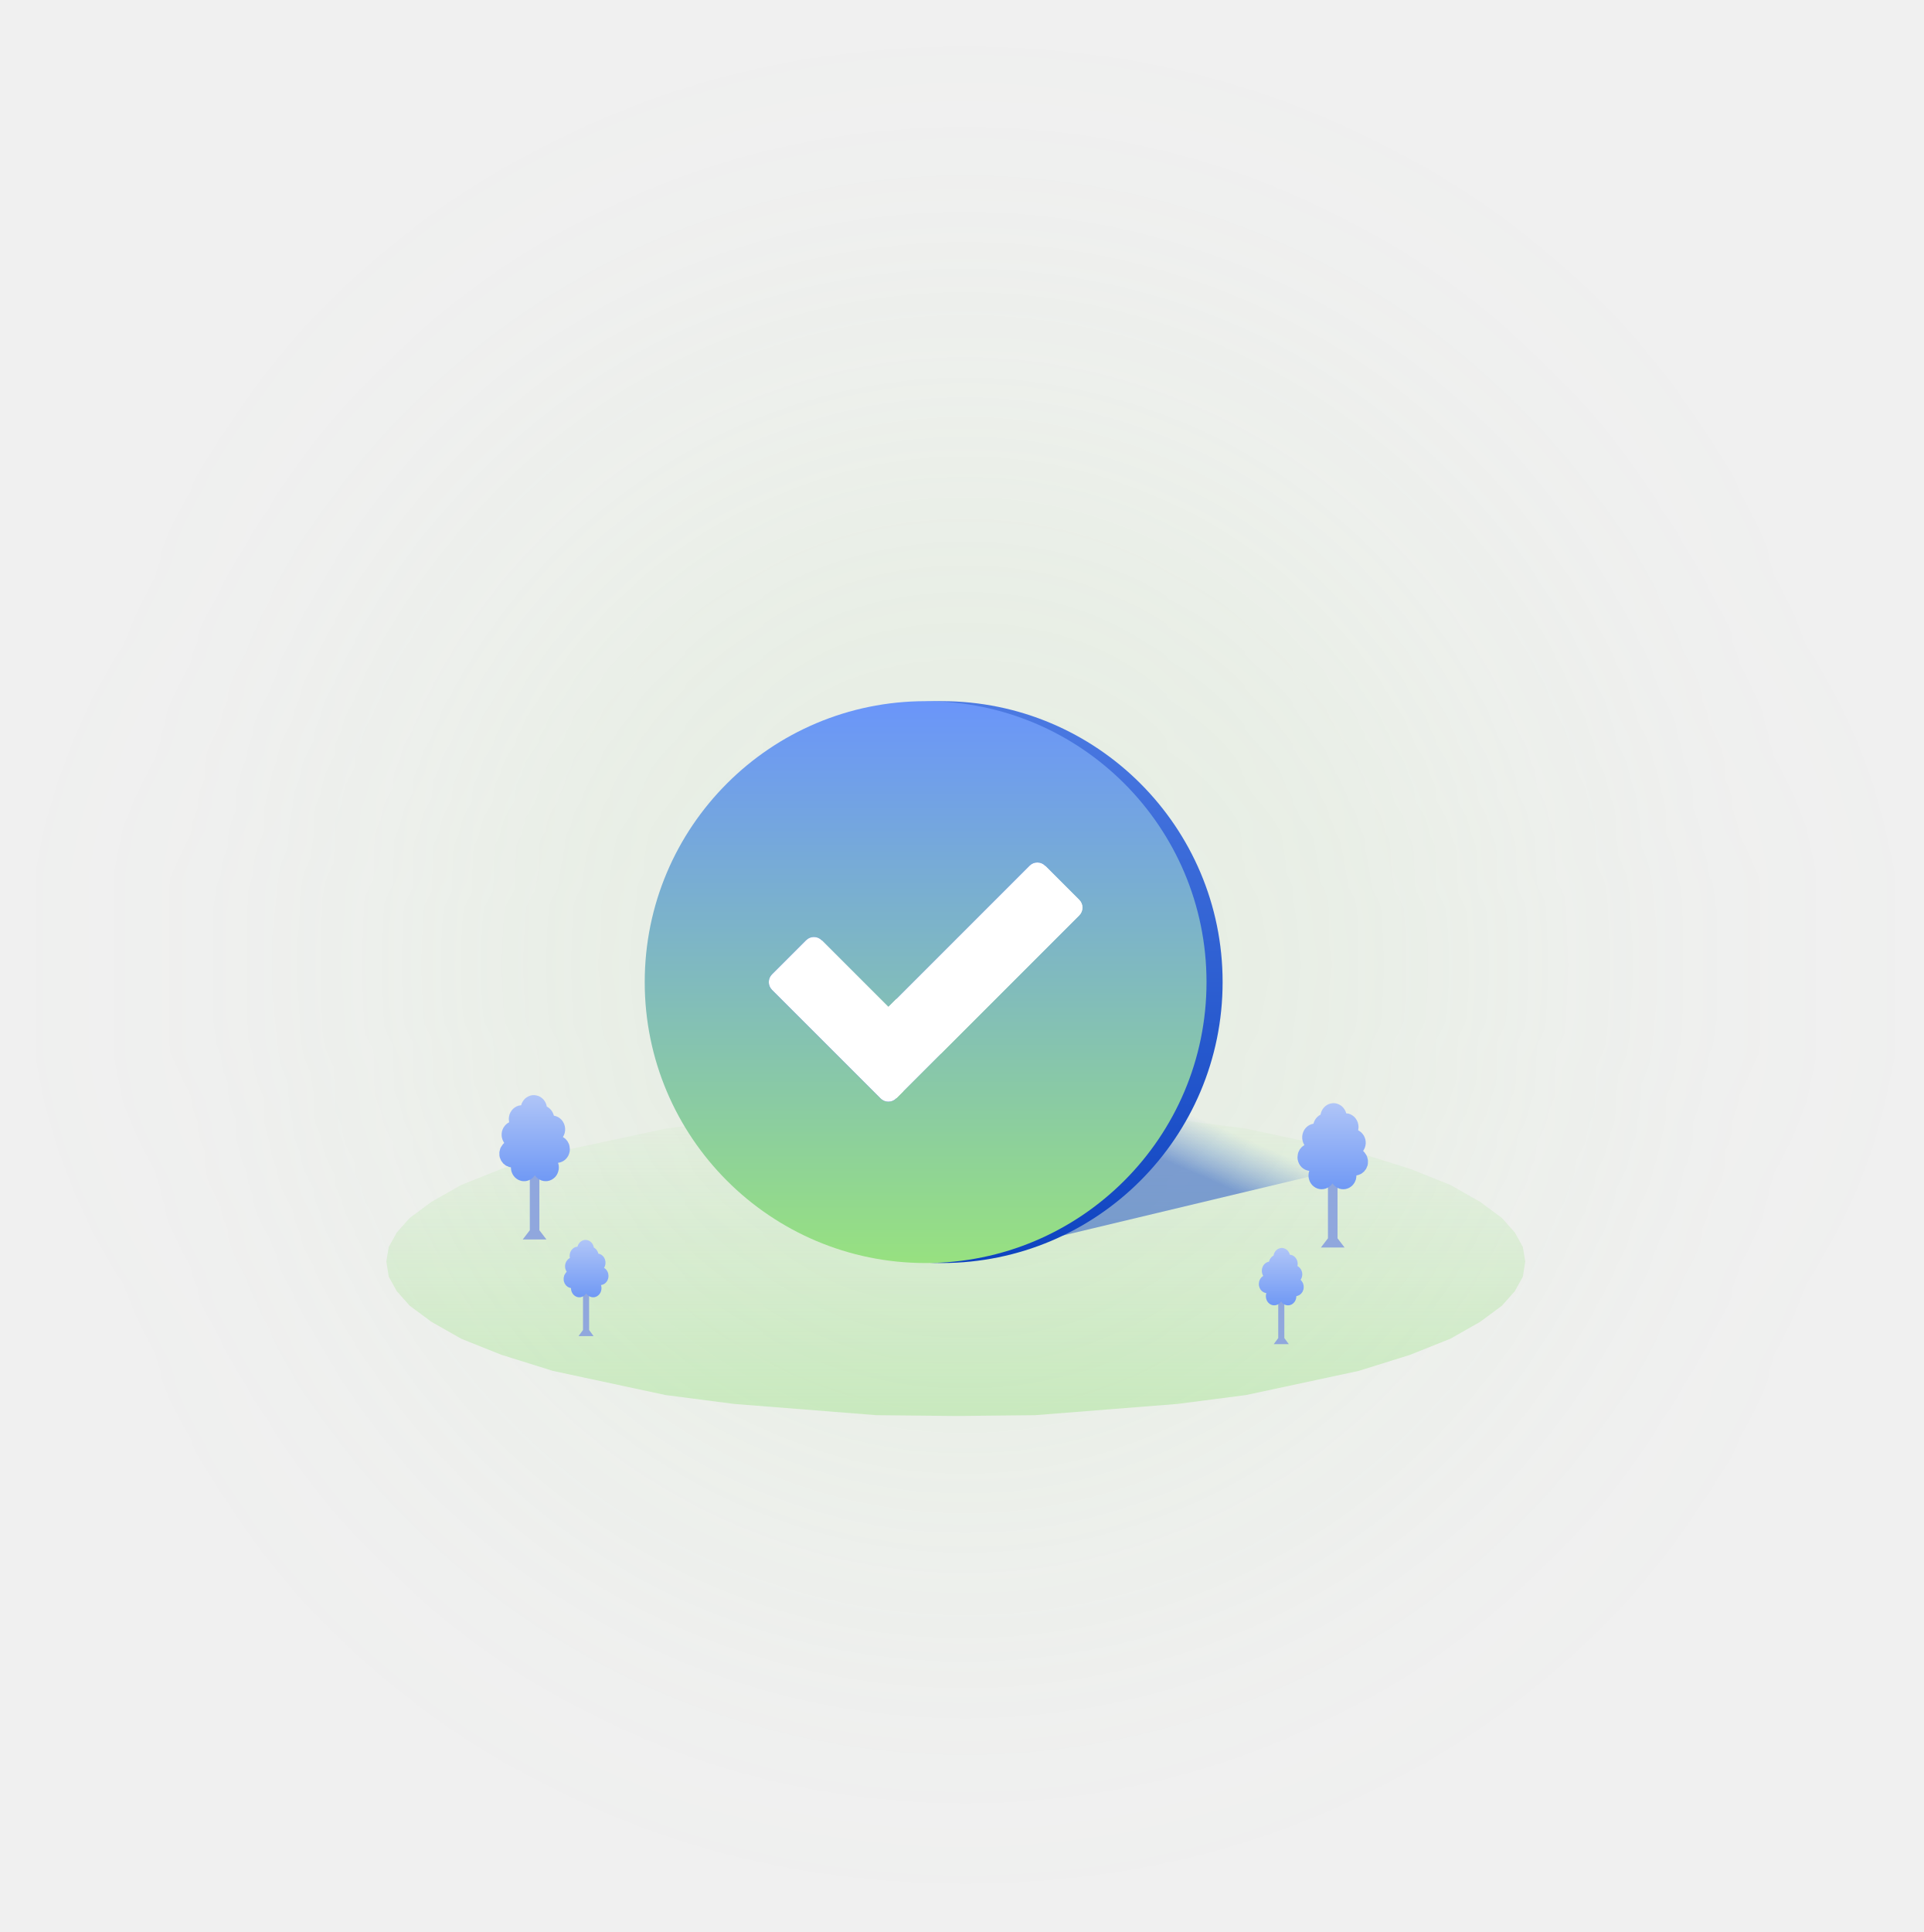
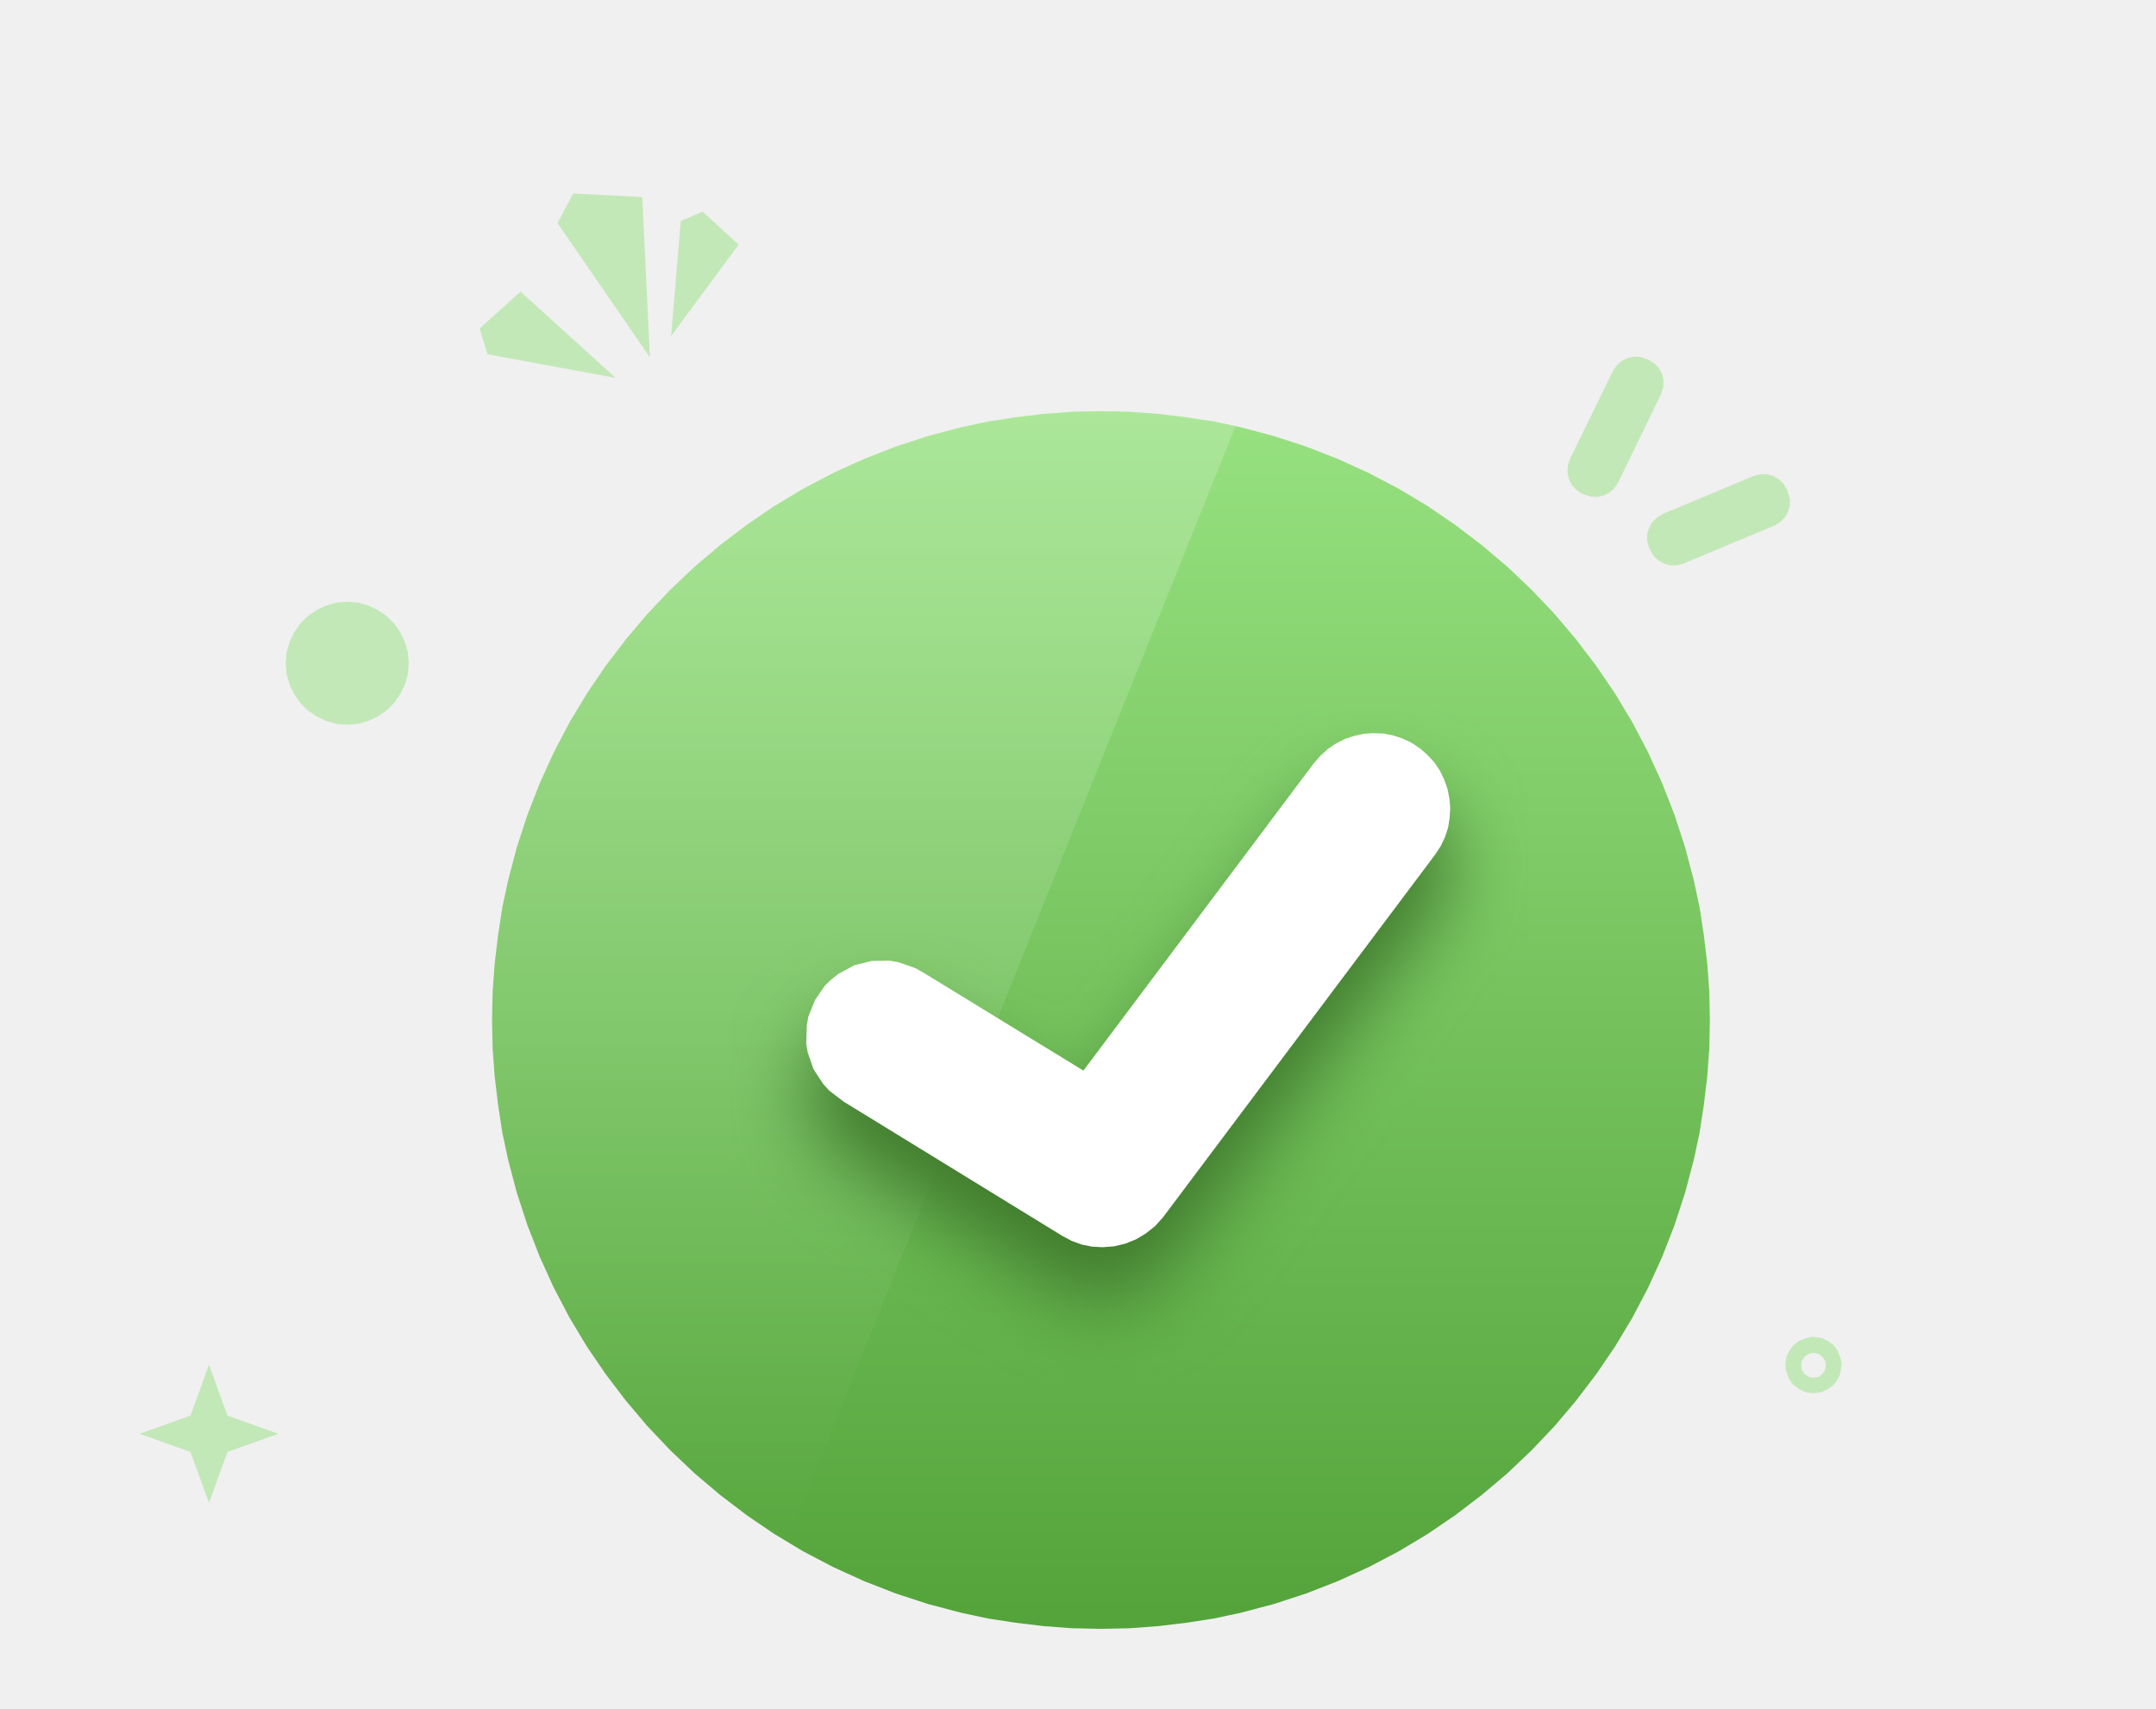
- <svg xmlns="http://www.w3.org/2000/svg" width="239" height="240" viewBox="0 0 239 240" fill="none">
-   <g filter="url(#filter0_f_11_854)">
-     <path fill-rule="evenodd" clip-rule="evenodd" d="M191 119.9L190.7 125.8L190.1 131.6L188.9 137.2L187.4 142.6L185.4 147.9L183 152.9L180.3 157.7L177.3 162.3L173.9 166.7L170.2 170.7L166.2 174.4L161.9 177.9L157.3 181L152.6 183.7L147.6 186.1L142.4 188.1L137 189.7L131.5 190.8L125.8 191.5L119.9 191.7L114 191.5L108.3 190.8L102.8 189.7L97.4 188.1L92.2 186.1L87.2 183.7L82.4 181L77.9 177.9L73.6 174.4L69.6 170.7L65.9 166.7L62.5 162.3L59.4 157.7L56.7 152.9L54.4 147.9L52.4 142.6L50.8 137.2L49.7 131.6L49 125.8L48.8 119.9L49 113.9L49.7 108.1L50.8 102.6L52.4 97.2L54.4 91.9L56.7 86.8L59.4 82L62.5 77.4L65.9 73.1L69.6 69L73.6 65.3L77.9 61.9L82.4 58.8L87.2 56L92.2 53.7L97.4 51.7L102.8 50.1L108.3 49L114 48.3L119.9 48L125.8 48.3L131.5 49L137 50.1L142.4 51.7L147.6 53.7L152.6 56L157.3 58.8L161.9 61.9L166.2 65.3L170.2 69L173.9 73.1L177.3 77.4L180.3 82L183 86.8L185.4 91.9L187.4 97.2L188.9 102.6L190.1 108.1L190.7 113.9L191 119.9Z" fill="#97E180" fill-opacity="0.1" />
+ <svg xmlns="http://www.w3.org/2000/svg" width="111" height="88" viewBox="0 0 111 88" fill="none">
+   <g clip-path="url(#clip0_520_6437)">
+     <path d="M10.759 70.273L11.71 72.894L14.33 73.829L11.71 74.765L10.759 77.386L9.807 74.765L7.187 73.829L9.807 72.894L10.759 70.273Z" fill="#97E180" fill-opacity="0.5" />
+     <path d="M33.459 18.399L28.701 11.489L29.512 9.961L33.069 10.148L33.459 18.399Z" fill="#97E180" fill-opacity="0.5" />
+     <path d="M31.696 19.459L25.099 18.242L24.693 16.916L26.799 15.014L31.696 19.459Z" fill="#97E180" fill-opacity="0.5" />
+     <path d="M34.55 17.307L35.049 11.38L36.172 10.896L38.028 12.597L34.55 17.307Z" fill="#97E180" fill-opacity="0.5" />
+     <path d="M93.366 71.739L92.976 71.692L92.633 71.536L92.337 71.318L92.118 71.022L91.947 70.553L91.916 70.288L91.962 69.898L92.118 69.555L92.337 69.259L92.633 69.041L93.101 68.869L93.366 68.838L93.756 68.885L94.099 69.041L94.396 69.259L94.614 69.555L94.785 70.023L94.817 70.288L94.723 70.803L94.614 71.022L94.396 71.318L94.099 71.536L93.756 71.692L93.366 71.739ZM93.366 69.665L93.117 69.711L92.914 69.852L92.773 70.054L92.727 70.304L92.773 70.553L92.914 70.756L93.117 70.897L93.366 70.944L93.616 70.897L93.819 70.756L93.959 70.553L94.006 70.304L93.959 70.054L93.819 69.852L93.616 69.711L93.366 69.665Z" fill="#97E180" fill-opacity="0.5" />
+     <path d="M21.043 34.151L20.997 34.728L20.841 35.258L20.607 35.741L20.295 36.194L19.92 36.568L19.468 36.88L18.985 37.114L18.454 37.27L17.877 37.317L17.3 37.27L16.77 37.114L16.286 36.88L15.834 36.568L15.46 36.194L15.148 35.741L14.914 35.258L14.758 34.728L14.711 34.151L14.758 33.574L14.914 33.043L15.148 32.56L15.46 32.107L15.834 31.733L16.286 31.421L16.77 31.187L17.3 31.031L17.877 30.984L18.454 31.031L18.985 31.187L19.468 31.421L19.92 31.733L20.295 32.107L20.607 32.56L20.841 33.043L20.997 33.574L21.043 34.151Z" fill="#97E180" fill-opacity="0.5" />
+     <path d="M80.826 23.639L83.041 19.1L83.244 18.804L83.493 18.585L83.805 18.43L84.133 18.367L84.46 18.383L84.913 18.539L85.209 18.741L85.427 18.991L85.583 19.287L85.646 19.615L85.63 19.942L85.521 20.286L83.306 24.855L83.103 25.152L82.854 25.37L82.542 25.526L82.214 25.589L81.887 25.573L81.434 25.417L81.138 25.214L80.92 24.965L80.764 24.653L80.701 24.325L80.717 23.998L80.826 23.639Z" fill="#97E180" fill-opacity="0.5" />
+     <path d="M85.615 26.461L90.278 24.512L90.637 24.418H90.964L91.292 24.512L91.588 24.683L91.822 24.917L92.009 25.229L92.15 25.681V26.024L92.056 26.352L91.885 26.648L91.65 26.882L91.339 27.069L86.675 29.019L86.316 29.113H85.989L85.661 29.019L85.365 28.848L85.131 28.613L84.897 28.192L84.803 27.834V27.506L84.897 27.179L85.069 26.882L85.303 26.648L85.615 26.461Z" fill="#97E180" fill-opacity="0.5" />
+     <path d="M88.032 52.524L88.001 54.021L87.892 55.471L87.72 56.906L87.502 58.326L87.205 59.714L86.753 61.429L86.207 63.098L85.568 64.736L84.85 66.311L84.039 67.855L83.15 69.337L82.183 70.756L81.138 72.129L80.031 73.439L78.845 74.687L77.598 75.872L76.287 76.98L74.915 78.025L73.496 78.992L72.014 79.881L70.47 80.692L68.895 81.409L67.257 82.049L65.588 82.594L63.872 83.047L62.484 83.343L61.065 83.561L59.63 83.733L58.179 83.842L56.682 83.873L55.185 83.842L53.734 83.733L52.3 83.561L50.88 83.343L49.492 83.047L47.776 82.594L46.108 82.049L44.47 81.409L42.895 80.692L41.35 79.881L39.869 78.992L38.45 78.025L37.077 76.98L35.767 75.872L34.519 74.687L33.334 73.439L32.226 72.129L31.181 70.756L30.214 69.337L29.325 67.855L28.514 66.311L27.797 64.736L27.157 63.098L26.611 61.429L26.159 59.714L25.863 58.326L25.644 56.906L25.473 55.471L25.364 54.021L25.332 52.524L25.364 51.026L25.473 49.576L25.644 48.141L25.863 46.721L26.159 45.333L26.611 43.618L27.157 41.949L27.797 40.311L28.514 38.736L29.325 37.192L30.214 35.71L31.181 34.291L32.226 32.918L33.334 31.608L34.519 30.36L35.767 29.175L37.077 28.068L38.45 27.023L39.869 26.056L41.35 25.167L42.895 24.356L44.47 23.638L46.108 22.999L47.776 22.453L49.492 22L50.88 21.704L52.3 21.486L53.734 21.314L55.185 21.205L56.682 21.174L58.179 21.205L59.63 21.314L61.065 21.486L62.484 21.704L63.872 22L65.588 22.453L67.257 22.999L68.895 23.638L70.47 24.356L72.014 25.167L73.496 26.056L74.915 27.023L76.287 28.068L77.598 29.175L78.845 30.36L80.031 31.608L81.138 32.918L82.183 34.291L83.15 35.71L84.039 37.192L84.85 38.736L85.568 40.311L86.207 41.949L86.753 43.618L87.205 45.333L87.502 46.721L87.72 48.141L87.892 49.576L88.001 51.026L88.032 52.524Z" fill="url(#paint0_linear_520_6437)" />
+     <path d="M63.607 21.954L61.923 21.61L60.207 21.377L58.46 21.221L56.667 21.174L55.169 21.205L53.719 21.314L52.284 21.486L50.865 21.704L49.477 22L47.761 22.453L46.092 22.999L44.454 23.638L42.879 24.356L41.335 25.167L39.853 26.056L38.434 27.023L37.061 28.068L35.751 29.175L34.504 30.36L33.318 31.608L32.211 32.918L31.166 34.291L30.199 35.71L29.31 37.192L28.499 38.736L27.781 40.311L27.142 41.949L26.596 43.618L26.143 45.333L25.847 46.721L25.629 48.141L25.457 49.576L25.348 51.026L25.317 52.524L25.364 54.239L25.504 55.908L25.722 57.561L26.019 59.168L26.409 60.774L26.877 62.334L27.422 63.847L28.046 65.329L28.748 66.779L29.512 68.183L30.339 69.54L31.244 70.85L32.195 72.129L33.224 73.33L34.301 74.484L35.439 75.591L36.64 76.636L37.888 77.619L39.182 78.539L40.524 79.397L63.607 21.954Z" fill="url(#paint1_linear_520_6437)" />
+     <g filter="url(#filter0_f_520_6437)">
+       <path d="M56.76 67.107L56.214 67.075L55.684 66.966L55.169 66.779L54.701 66.529L43.425 59.605L42.988 59.292L42.614 58.949L42.286 58.544L42.021 58.123L41.818 57.655L41.662 57.187L41.584 56.688L41.569 56.189L41.6 55.69L41.709 55.191L41.896 54.707L42.146 54.224L42.458 53.787L42.801 53.413L43.206 53.085L43.628 52.82L44.096 52.617L44.563 52.461L45.063 52.383L45.562 52.367L46.061 52.399L46.56 52.508L47.043 52.695L47.527 52.945L55.778 58.014L67.631 42.198L67.99 41.793L68.38 41.45L68.801 41.169L69.253 40.935L69.721 40.763L70.22 40.67L70.719 40.623L71.219 40.654L71.718 40.748L72.201 40.904L72.669 41.122L73.121 41.419L73.527 41.777L73.87 42.167L74.151 42.588L74.385 43.041L74.556 43.508L74.65 44.008L74.697 44.507L74.665 45.006L74.572 45.505L74.416 45.988L74.198 46.456L73.901 46.909L59.895 65.562L59.49 66.015L59.022 66.389L58.507 66.701L57.961 66.919L57.368 67.06L56.76 67.107Z" fill="#407B2D" />
+     </g>
+     <path d="M56.76 64.222L56.214 64.191L55.684 64.082L55.169 63.894L54.701 63.645L43.425 56.72L42.692 56.158L42.38 55.815L41.881 55.051L41.584 54.193L41.507 53.741L41.538 52.805L41.616 52.353L41.959 51.495L42.474 50.746L42.801 50.434L43.16 50.153L43.986 49.701L44.875 49.483L45.796 49.467L46.248 49.545L47.106 49.842L47.527 50.075L55.778 55.129L67.631 39.314L67.99 38.908L68.364 38.565L68.785 38.284L69.238 38.05L69.721 37.894L70.205 37.785L70.704 37.754L71.203 37.77L71.702 37.863L72.186 38.019L72.653 38.237L73.106 38.534L73.511 38.892L73.854 39.267L74.135 39.688L74.353 40.14L74.525 40.624L74.619 41.107L74.665 41.606L74.634 42.105L74.556 42.605L74.4 43.088L74.182 43.556L73.886 44.008L59.88 62.678L59.474 63.13L59.006 63.504L58.492 63.816L57.946 64.035L57.368 64.175L56.76 64.222Z" fill="white" />
  </g>
-   <path fill-rule="evenodd" clip-rule="evenodd" d="M189.5 156.7L189.2 158.6L188.2 160.4L186.6 162.2L183.9 164.2L180.2 166.3L175.2 168.3L168.8 170.3L154.8 173.3L146.3 174.4L128.6 175.8L118.8 175.9L108.9 175.8L91.2 174.4L82.7 173.3L68.7 170.3L62.3 168.3L57.3 166.3L53.6 164.2L50.9 162.2L49.3 160.4L48.3 158.6L48 156.7L48.3 154.9L49.3 153.1L50.9 151.3L53.6 149.3L57.3 147.2L62.3 145.2L68.7 143.2L82.7 140.2L91.2 139.1L108.9 137.7L118.8 137.6L128.6 137.7L146.3 139.1L154.8 140.2L168.8 143.2L175.2 145.2L180.2 147.2L183.9 149.3L186.6 151.3L188.2 153.1L189.2 154.9L189.5 156.7Z" fill="url(#paint0_linear_11_854)" />
-   <path fill-rule="evenodd" clip-rule="evenodd" d="M175.5 143.1L174 141.4L168.5 139.1L163.8 137.7L153.2 135.2L142.1 133.3L128.3 131.7L124.6 131.9L124.4 132.2L125.4 133.4L116.9 130.9L112.7 130.3L111.2 130.5L109.9 131.6L109.7 132.6L128.2 154.4L175.5 143.1Z" fill="url(#paint1_linear_11_854)" />
-   <path d="M117 87.101C97.725 87.101 82.101 102.726 82.101 122C82.101 141.274 97.725 156.899 117 156.899C136.274 156.899 151.899 141.274 151.899 122C151.899 102.726 136.274 87.101 117 87.101ZM136.086 113.71L113.336 136.46C112.804 136.992 111.941 136.992 111.409 136.46L97.913 122.963C97.382 122.432 97.382 121.568 97.913 121.036L102.155 116.795C102.687 116.262 103.55 116.262 104.082 116.795L112.373 125.084L129.918 107.54C130.449 107.008 131.313 107.008 131.845 107.54L136.087 111.782C136.619 112.314 136.619 113.178 136.086 113.71Z" fill="url(#paint2_linear_11_854)" />
-   <path d="M115 87.101C95.725 87.101 80.101 102.726 80.101 122C80.101 141.274 95.725 156.899 115 156.899C134.274 156.899 149.899 141.274 149.899 122C149.899 102.726 134.274 87.101 115 87.101ZM134.086 113.71L111.336 136.46C110.804 136.992 109.941 136.992 109.409 136.46L95.913 122.963C95.382 122.432 95.382 121.568 95.913 121.036L100.155 116.795C100.687 116.262 101.55 116.262 102.082 116.795L110.373 125.084L127.918 107.54C128.449 107.008 129.313 107.008 129.845 107.54L134.087 111.782C134.619 112.314 134.619 113.178 134.086 113.71Z" fill="url(#paint3_linear_11_854)" />
-   <path d="M134.086 113.71L111.336 136.46C110.804 136.992 109.941 136.992 109.409 136.46L95.913 122.963C95.382 122.432 95.382 121.568 95.913 121.036L100.155 116.795C100.687 116.263 101.55 116.263 102.082 116.795L110.373 125.084L127.918 107.541C128.449 107.008 129.313 107.008 129.845 107.541L134.087 111.782C134.619 112.314 134.619 113.178 134.086 113.71Z" fill="white" />
-   <path d="M67.889 153.969L67.013 152.826V143.536H65.824V152.826L64.948 153.969H67.889Z" fill="#90A7DD" />
-   <path d="M70.8 142.746L70.748 142.339L70.695 142.144L70.516 141.784L70.261 141.478L69.939 141.244L70.074 140.985L70.164 140.719L70.209 140.437V140.148L70.164 139.866L70.074 139.592L69.939 139.334L69.775 139.115L69.565 138.919L69.341 138.77L69.086 138.661L68.817 138.59L68.735 138.348L68.63 138.129L68.495 137.925L68.331 137.745L68.144 137.589L67.934 137.464L67.874 137.205L67.777 136.97L67.65 136.751L67.493 136.556L67.313 136.391L67.111 136.25L66.894 136.149L66.654 136.078L66.4 136.039L66.146 136.047L65.906 136.094L65.682 136.18L65.465 136.297L65.27 136.438L65.098 136.618L64.948 136.822L64.829 137.049L64.746 137.299L64.462 137.338L64.2 137.432L63.968 137.565L63.751 137.737L63.572 137.941L63.422 138.176L63.309 138.426L63.242 138.708L63.212 139.005L63.257 139.412L63.048 139.537L62.861 139.686L62.696 139.874L62.554 140.077L62.449 140.297L62.367 140.539L62.329 140.797L62.322 141.048L62.352 141.29L62.419 141.533L62.516 141.76L62.644 141.979L62.486 142.136L62.239 142.496L62.15 142.691L62.045 143.122L62.052 143.56L62.097 143.787L62.269 144.194L62.531 144.538L62.868 144.804L63.265 144.969L63.474 145.008L63.497 145.274L63.541 145.509L63.624 145.728L63.729 145.939L63.863 146.127L64.02 146.299L64.2 146.44L64.402 146.565L64.619 146.651L64.851 146.714L65.083 146.73L65.308 146.722L65.532 146.675L65.749 146.597L65.951 146.495L66.138 146.354L66.303 146.19L66.452 146.002L66.624 146.221L66.827 146.401L67.044 146.542L67.283 146.644L67.522 146.706L67.784 146.73L68.039 146.714L68.293 146.651L68.548 146.542L68.772 146.393L68.974 146.213L69.139 146.002L69.266 145.775L69.356 145.524L69.416 145.266L69.431 144.992L69.408 144.726L69.333 144.452L69.61 144.39L69.857 144.296L70.082 144.163L70.291 143.99L70.463 143.787L70.606 143.56L70.71 143.302L70.778 143.036L70.8 142.746Z" fill="url(#paint4_linear_11_854)" />
-   <path d="M164.111 154.969L164.986 153.826V144.536H166.176V153.826L167.052 154.969H164.111Z" fill="#90A7DD" />
-   <path d="M161.2 143.746L161.252 143.339L161.305 143.144L161.484 142.784L161.739 142.478L162.061 142.244L161.926 141.985L161.836 141.719L161.791 141.437V141.148L161.836 140.866L161.926 140.592L162.061 140.334L162.225 140.115L162.435 139.919L162.659 139.77L162.914 139.661L163.183 139.59L163.265 139.348L163.37 139.129L163.505 138.925L163.669 138.745L163.856 138.589L164.066 138.464L164.126 138.205L164.223 137.97L164.35 137.751L164.507 137.556L164.687 137.391L164.889 137.25L165.106 137.149L165.346 137.078L165.6 137.039L165.854 137.047L166.094 137.094L166.318 137.18L166.535 137.297L166.73 137.438L166.902 137.618L167.052 137.822L167.171 138.049L167.254 138.299L167.538 138.338L167.8 138.432L168.032 138.565L168.249 138.737L168.429 138.941L168.578 139.176L168.69 139.426L168.758 139.708L168.788 140.005L168.743 140.412L168.952 140.537L169.139 140.686L169.304 140.874L169.446 141.077L169.551 141.297L169.633 141.539L169.671 141.797L169.678 142.048L169.648 142.29L169.581 142.533L169.484 142.76L169.356 142.979L169.514 143.136L169.761 143.496L169.85 143.691L169.955 144.122L169.948 144.56L169.903 144.787L169.731 145.194L169.469 145.538L169.132 145.804L168.735 145.969L168.526 146.008L168.503 146.274L168.458 146.509L168.376 146.728L168.271 146.939L168.137 147.127L167.98 147.299L167.8 147.44L167.598 147.565L167.381 147.651L167.149 147.714L166.917 147.73L166.692 147.722L166.468 147.675L166.251 147.597L166.049 147.495L165.862 147.354L165.697 147.19L165.548 147.002L165.375 147.221L165.173 147.401L164.956 147.542L164.717 147.644L164.478 147.706L164.216 147.73L163.961 147.714L163.707 147.651L163.452 147.542L163.228 147.393L163.026 147.213L162.861 147.002L162.734 146.775L162.644 146.524L162.584 146.266L162.569 145.992L162.592 145.726L162.667 145.452L162.39 145.39L162.143 145.296L161.918 145.163L161.709 144.99L161.537 144.787L161.395 144.56L161.29 144.302L161.222 144.036L161.2 143.746Z" fill="url(#paint5_linear_11_854)" />
-   <path d="M73.748 165.979L73.191 165.217V159.024H72.433V165.217L71.876 165.979H73.748Z" fill="#90A7DD" />
-   <path d="M75.6 158.497L75.567 158.226L75.533 158.096L75.419 157.856L75.257 157.652L75.052 157.496L75.138 157.324L75.195 157.146L75.224 156.958V156.765L75.195 156.577L75.138 156.395L75.052 156.223L74.948 156.077L74.814 155.946L74.671 155.847L74.51 155.774L74.338 155.727L74.286 155.565L74.219 155.419L74.133 155.284L74.029 155.164L73.909 155.059L73.776 154.976L73.738 154.804L73.676 154.647L73.595 154.501L73.495 154.37L73.381 154.261L73.252 154.167L73.114 154.099L72.962 154.052L72.8 154.026L72.638 154.031L72.486 154.063L72.343 154.12L72.205 154.198L72.081 154.292L71.971 154.412L71.876 154.548L71.8 154.699L71.748 154.866L71.567 154.892L71.4 154.955L71.252 155.044L71.114 155.158L71 155.294L70.905 155.45L70.833 155.617L70.79 155.805L70.771 156.004L70.8 156.275L70.667 156.358L70.548 156.457L70.443 156.583L70.352 156.718L70.286 156.864L70.233 157.026L70.21 157.198L70.205 157.365L70.224 157.527L70.267 157.689L70.329 157.84L70.409 157.986L70.309 158.09L70.152 158.33L70.095 158.461L70.029 158.748L70.033 159.04L70.062 159.191L70.171 159.463L70.338 159.692L70.552 159.87L70.805 159.979L70.938 160.005L70.952 160.183L70.981 160.339L71.033 160.485L71.1 160.626L71.186 160.751L71.286 160.866L71.4 160.96L71.529 161.044L71.667 161.101L71.814 161.143L71.962 161.153L72.105 161.148L72.248 161.117L72.386 161.064L72.514 160.997L72.633 160.903L72.738 160.793L72.833 160.668L72.943 160.814L73.071 160.934L73.21 161.028L73.362 161.096L73.514 161.137L73.681 161.153L73.843 161.143L74.005 161.101L74.167 161.028L74.309 160.929L74.438 160.809L74.543 160.668L74.624 160.517L74.681 160.35L74.719 160.177L74.729 159.995L74.714 159.817L74.667 159.635L74.843 159.593L75 159.53L75.143 159.442L75.276 159.327L75.386 159.191L75.476 159.04L75.543 158.868L75.586 158.69L75.6 158.497Z" fill="url(#paint6_linear_11_854)" />
-   <path d="M158.252 166.979L158.809 166.217V160.024H159.567V166.217L160.124 166.979H158.252Z" fill="#90A7DD" />
-   <path d="M156.4 159.497L156.433 159.226L156.467 159.096L156.581 158.856L156.743 158.652L156.948 158.496L156.862 158.324L156.805 158.146L156.776 157.958V157.765L156.805 157.577L156.862 157.395L156.948 157.223L157.052 157.077L157.186 156.946L157.329 156.847L157.49 156.774L157.662 156.727L157.714 156.565L157.781 156.419L157.867 156.284L157.971 156.164L158.09 156.059L158.224 155.976L158.262 155.804L158.324 155.647L158.405 155.501L158.505 155.37L158.619 155.261L158.748 155.167L158.886 155.099L159.038 155.052L159.2 155.026L159.362 155.031L159.514 155.063L159.657 155.12L159.795 155.198L159.919 155.292L160.029 155.412L160.124 155.548L160.2 155.699L160.252 155.866L160.433 155.892L160.6 155.955L160.748 156.044L160.886 156.158L161 156.294L161.095 156.45L161.167 156.617L161.21 156.805L161.229 157.004L161.2 157.275L161.333 157.358L161.452 157.457L161.557 157.583L161.648 157.718L161.714 157.864L161.767 158.026L161.79 158.198L161.795 158.365L161.776 158.527L161.733 158.689L161.671 158.84L161.59 158.986L161.69 159.09L161.848 159.33L161.905 159.461L161.971 159.748L161.967 160.04L161.938 160.191L161.829 160.463L161.662 160.692L161.448 160.87L161.195 160.979L161.062 161.005L161.048 161.183L161.019 161.339L160.967 161.485L160.9 161.626L160.814 161.751L160.714 161.866L160.6 161.96L160.471 162.044L160.333 162.101L160.186 162.143L160.038 162.153L159.895 162.148L159.752 162.117L159.614 162.064L159.486 161.997L159.367 161.903L159.262 161.793L159.167 161.668L159.057 161.814L158.929 161.934L158.79 162.028L158.638 162.096L158.486 162.137L158.319 162.153L158.157 162.143L157.995 162.101L157.833 162.028L157.69 161.929L157.562 161.809L157.457 161.668L157.376 161.517L157.319 161.35L157.281 161.177L157.271 160.995L157.286 160.817L157.333 160.635L157.157 160.593L157 160.53L156.857 160.442L156.724 160.327L156.614 160.191L156.524 160.04L156.457 159.868L156.414 159.69L156.4 159.497Z" fill="url(#paint7_linear_11_854)" />
  <defs>
-     <filter id="filter0_f_11_854" x="0.8" y="0" width="238.2" height="239.7" filterUnits="userSpaceOnUse" color-interpolation-filters="sRGB">
+     <filter id="filter0_f_520_6437" x="37.569" y="36.623" width="41.128" height="34.484" filterUnits="userSpaceOnUse" color-interpolation-filters="sRGB">
      <feFlood flood-opacity="0" result="BackgroundImageFix" />
      <feBlend mode="normal" in="SourceGraphic" in2="BackgroundImageFix" result="shape" />
-       <feGaussianBlur stdDeviation="24" result="effect1_foregroundBlur_11_854" />
+       <feGaussianBlur stdDeviation="2" result="effect1_foregroundBlur_520_6437" />
    </filter>
-     <linearGradient id="paint0_linear_11_854" x1="118.75" y1="132.145" x2="118.75" y2="186.196" gradientUnits="userSpaceOnUse">
-       <stop stop-color="#97E180" stop-opacity="0" />
-       <stop offset="1" stop-color="#97E180" stop-opacity="0.5" />
+     <linearGradient id="paint0_linear_520_6437" x1="56.682" y1="21.174" x2="56.682" y2="83.873" gradientUnits="userSpaceOnUse">
+       <stop stop-color="#97E180" />
+       <stop offset="1" stop-color="#53A33A" />
    </linearGradient>
-     <linearGradient id="paint1_linear_11_854" x1="153.879" y1="141.058" x2="151.285" y2="146.982" gradientUnits="userSpaceOnUse">
-       <stop stop-color="#4271DD" stop-opacity="0" />
-       <stop offset="1" stop-color="#174CC6" stop-opacity="0.5" />
+     <linearGradient id="paint1_linear_520_6437" x1="44.462" y1="21.174" x2="44.462" y2="79.397" gradientUnits="userSpaceOnUse">
+       <stop stop-color="white" stop-opacity="0.2" />
+       <stop offset="1" stop-color="white" stop-opacity="0" />
    </linearGradient>
-     <linearGradient id="paint2_linear_11_854" x1="117" y1="87.101" x2="117" y2="156.899" gradientUnits="userSpaceOnUse">
-       <stop stop-color="#4C7AE2" />
-       <stop offset="1" stop-color="#0E43C0" />
-     </linearGradient>
-     <linearGradient id="paint3_linear_11_854" x1="115" y1="87.101" x2="115" y2="156.899" gradientUnits="userSpaceOnUse">
-       <stop stop-color="#6A95FA" />
-       <stop offset="1" stop-color="#97E180" />
-     </linearGradient>
-     <linearGradient id="paint4_linear_11_854" x1="66.422" y1="136.039" x2="66.422" y2="146.73" gradientUnits="userSpaceOnUse">
-       <stop stop-color="#B0C5F7" />
-       <stop offset="1" stop-color="#7099F5" />
-     </linearGradient>
-     <linearGradient id="paint5_linear_11_854" x1="165.578" y1="137.039" x2="165.578" y2="147.73" gradientUnits="userSpaceOnUse">
-       <stop stop-color="#B0C5F7" />
-       <stop offset="1" stop-color="#7099F5" />
-     </linearGradient>
-     <linearGradient id="paint6_linear_11_854" x1="72.814" y1="154.026" x2="72.814" y2="161.153" gradientUnits="userSpaceOnUse">
-       <stop stop-color="#B0C5F7" />
-       <stop offset="1" stop-color="#7099F5" />
-     </linearGradient>
-     <linearGradient id="paint7_linear_11_854" x1="159.186" y1="155.026" x2="159.186" y2="162.153" gradientUnits="userSpaceOnUse">
-       <stop stop-color="#B0C5F7" />
-       <stop offset="1" stop-color="#7099F5" />
-     </linearGradient>
+     <clipPath id="clip0_520_6437">
+       <rect width="111" height="87.842" fill="white" />
+     </clipPath>
  </defs>
</svg>
